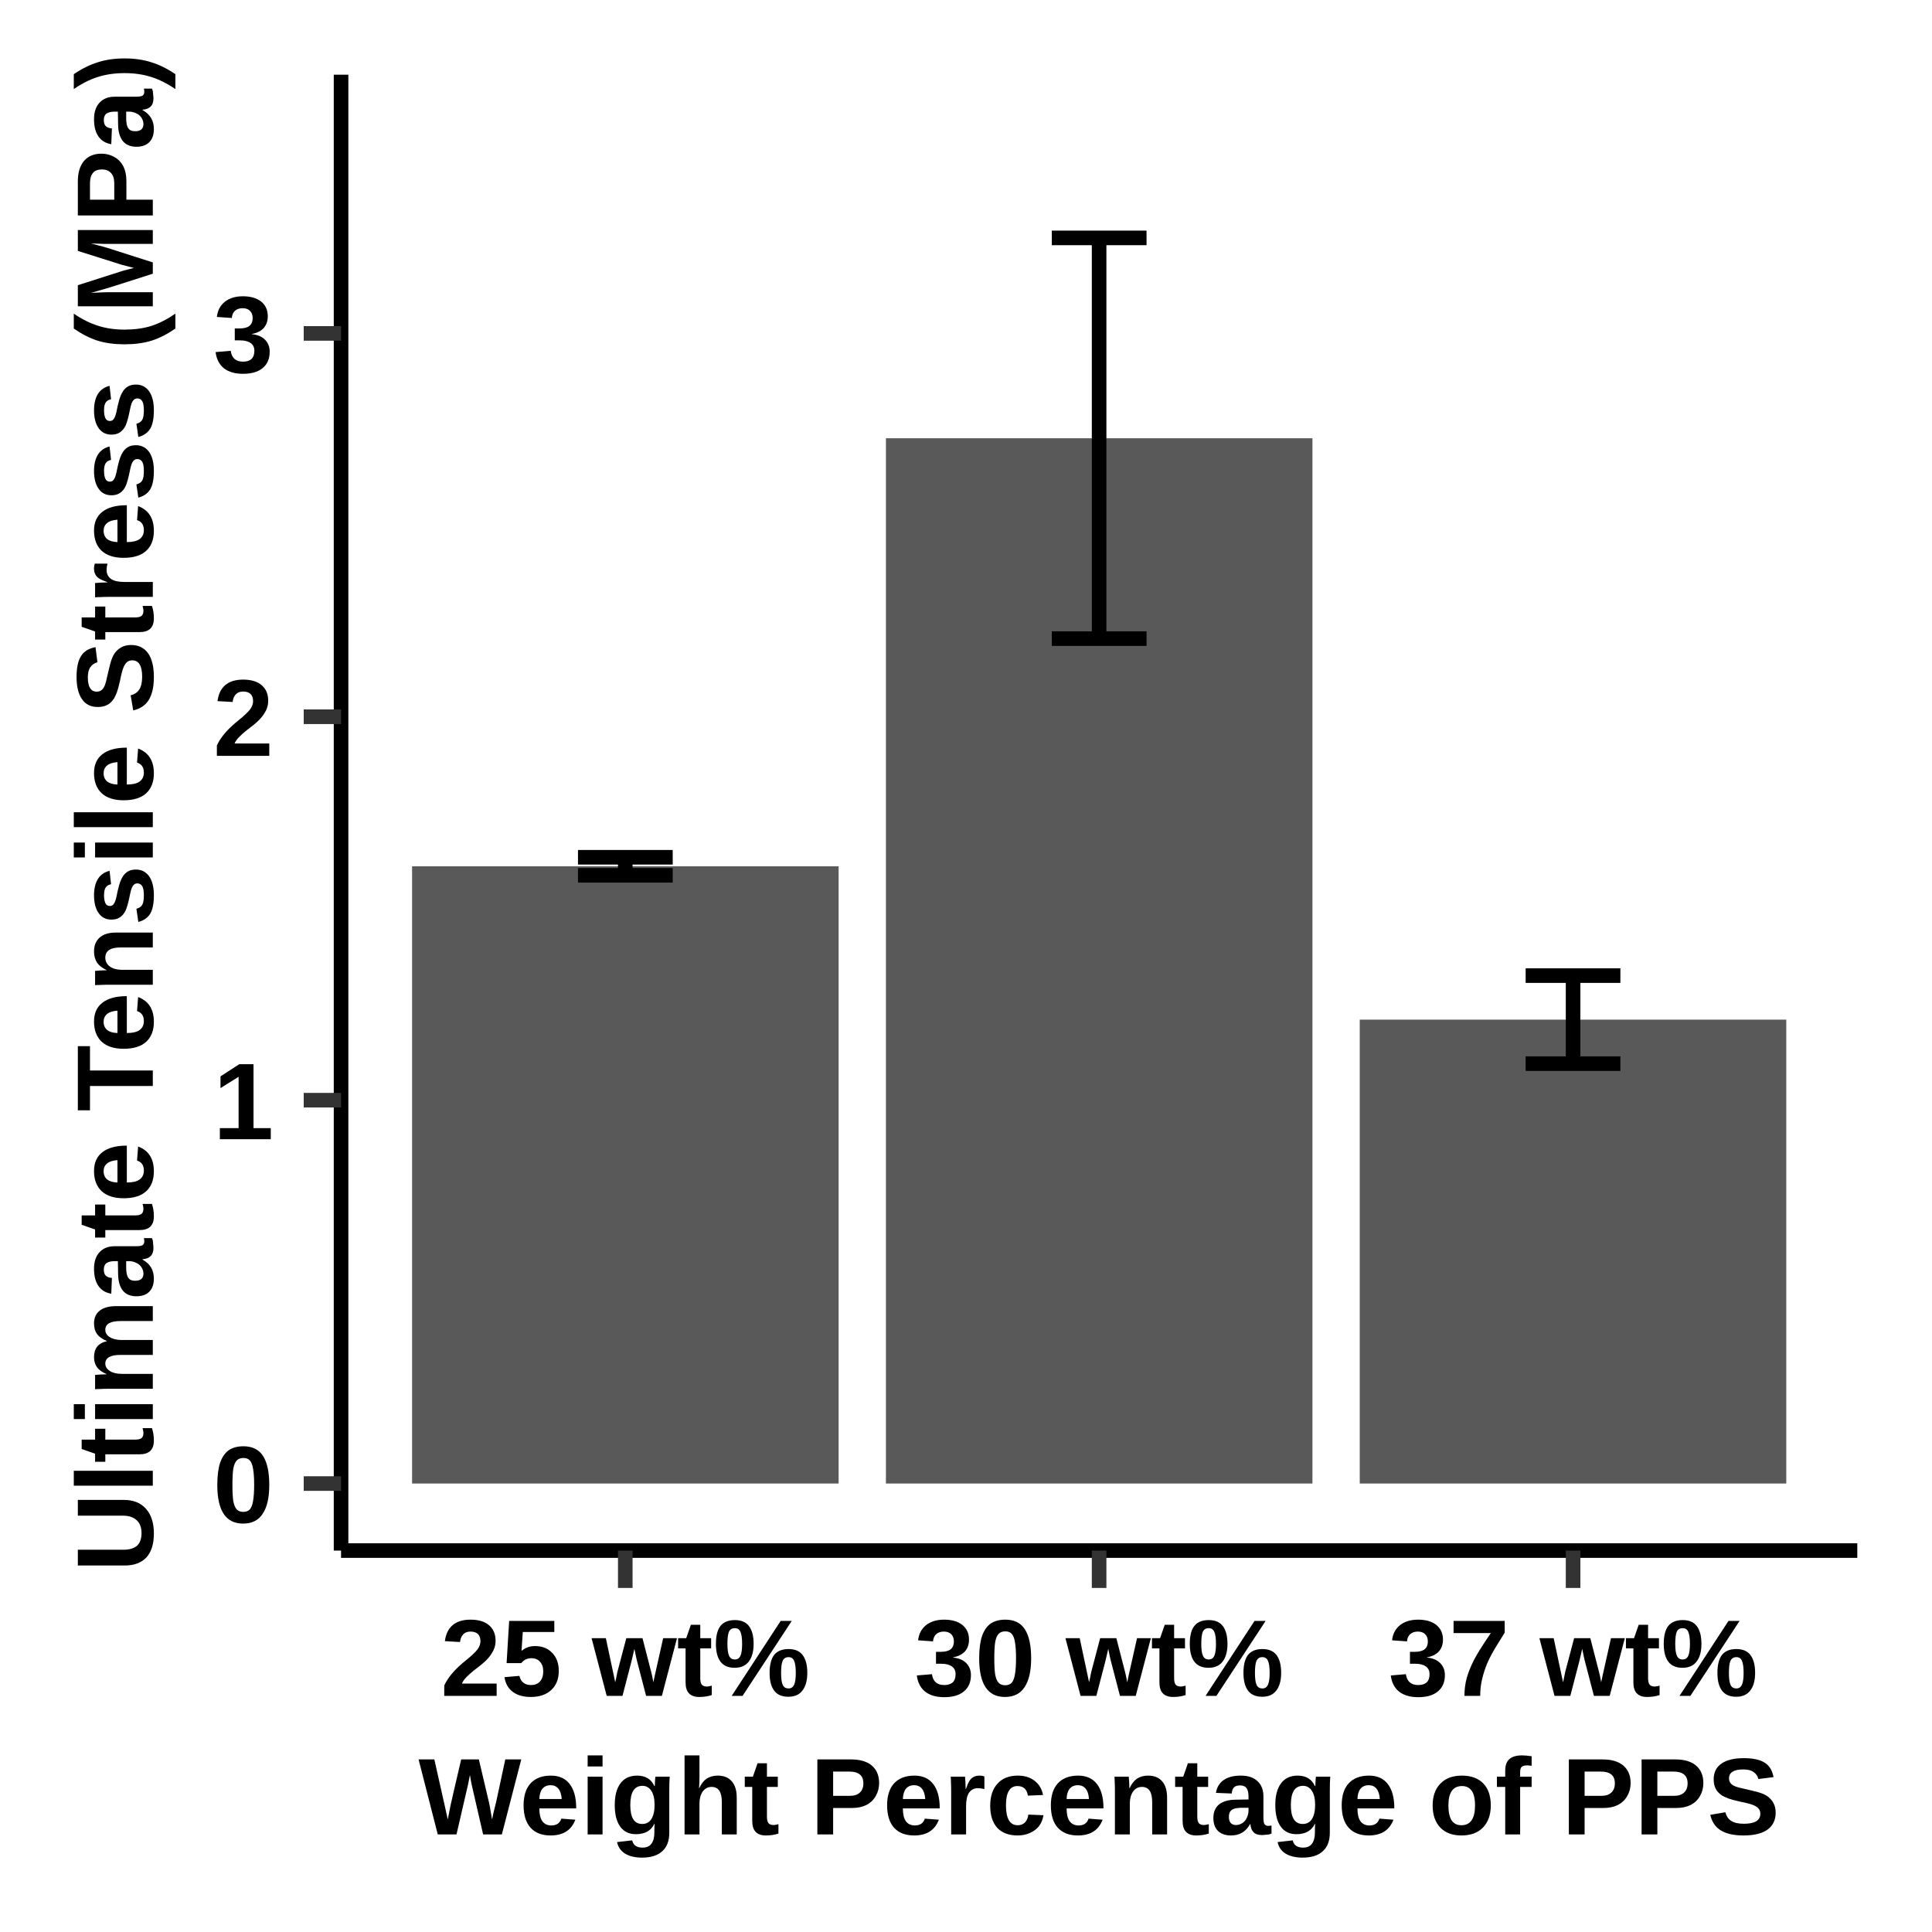
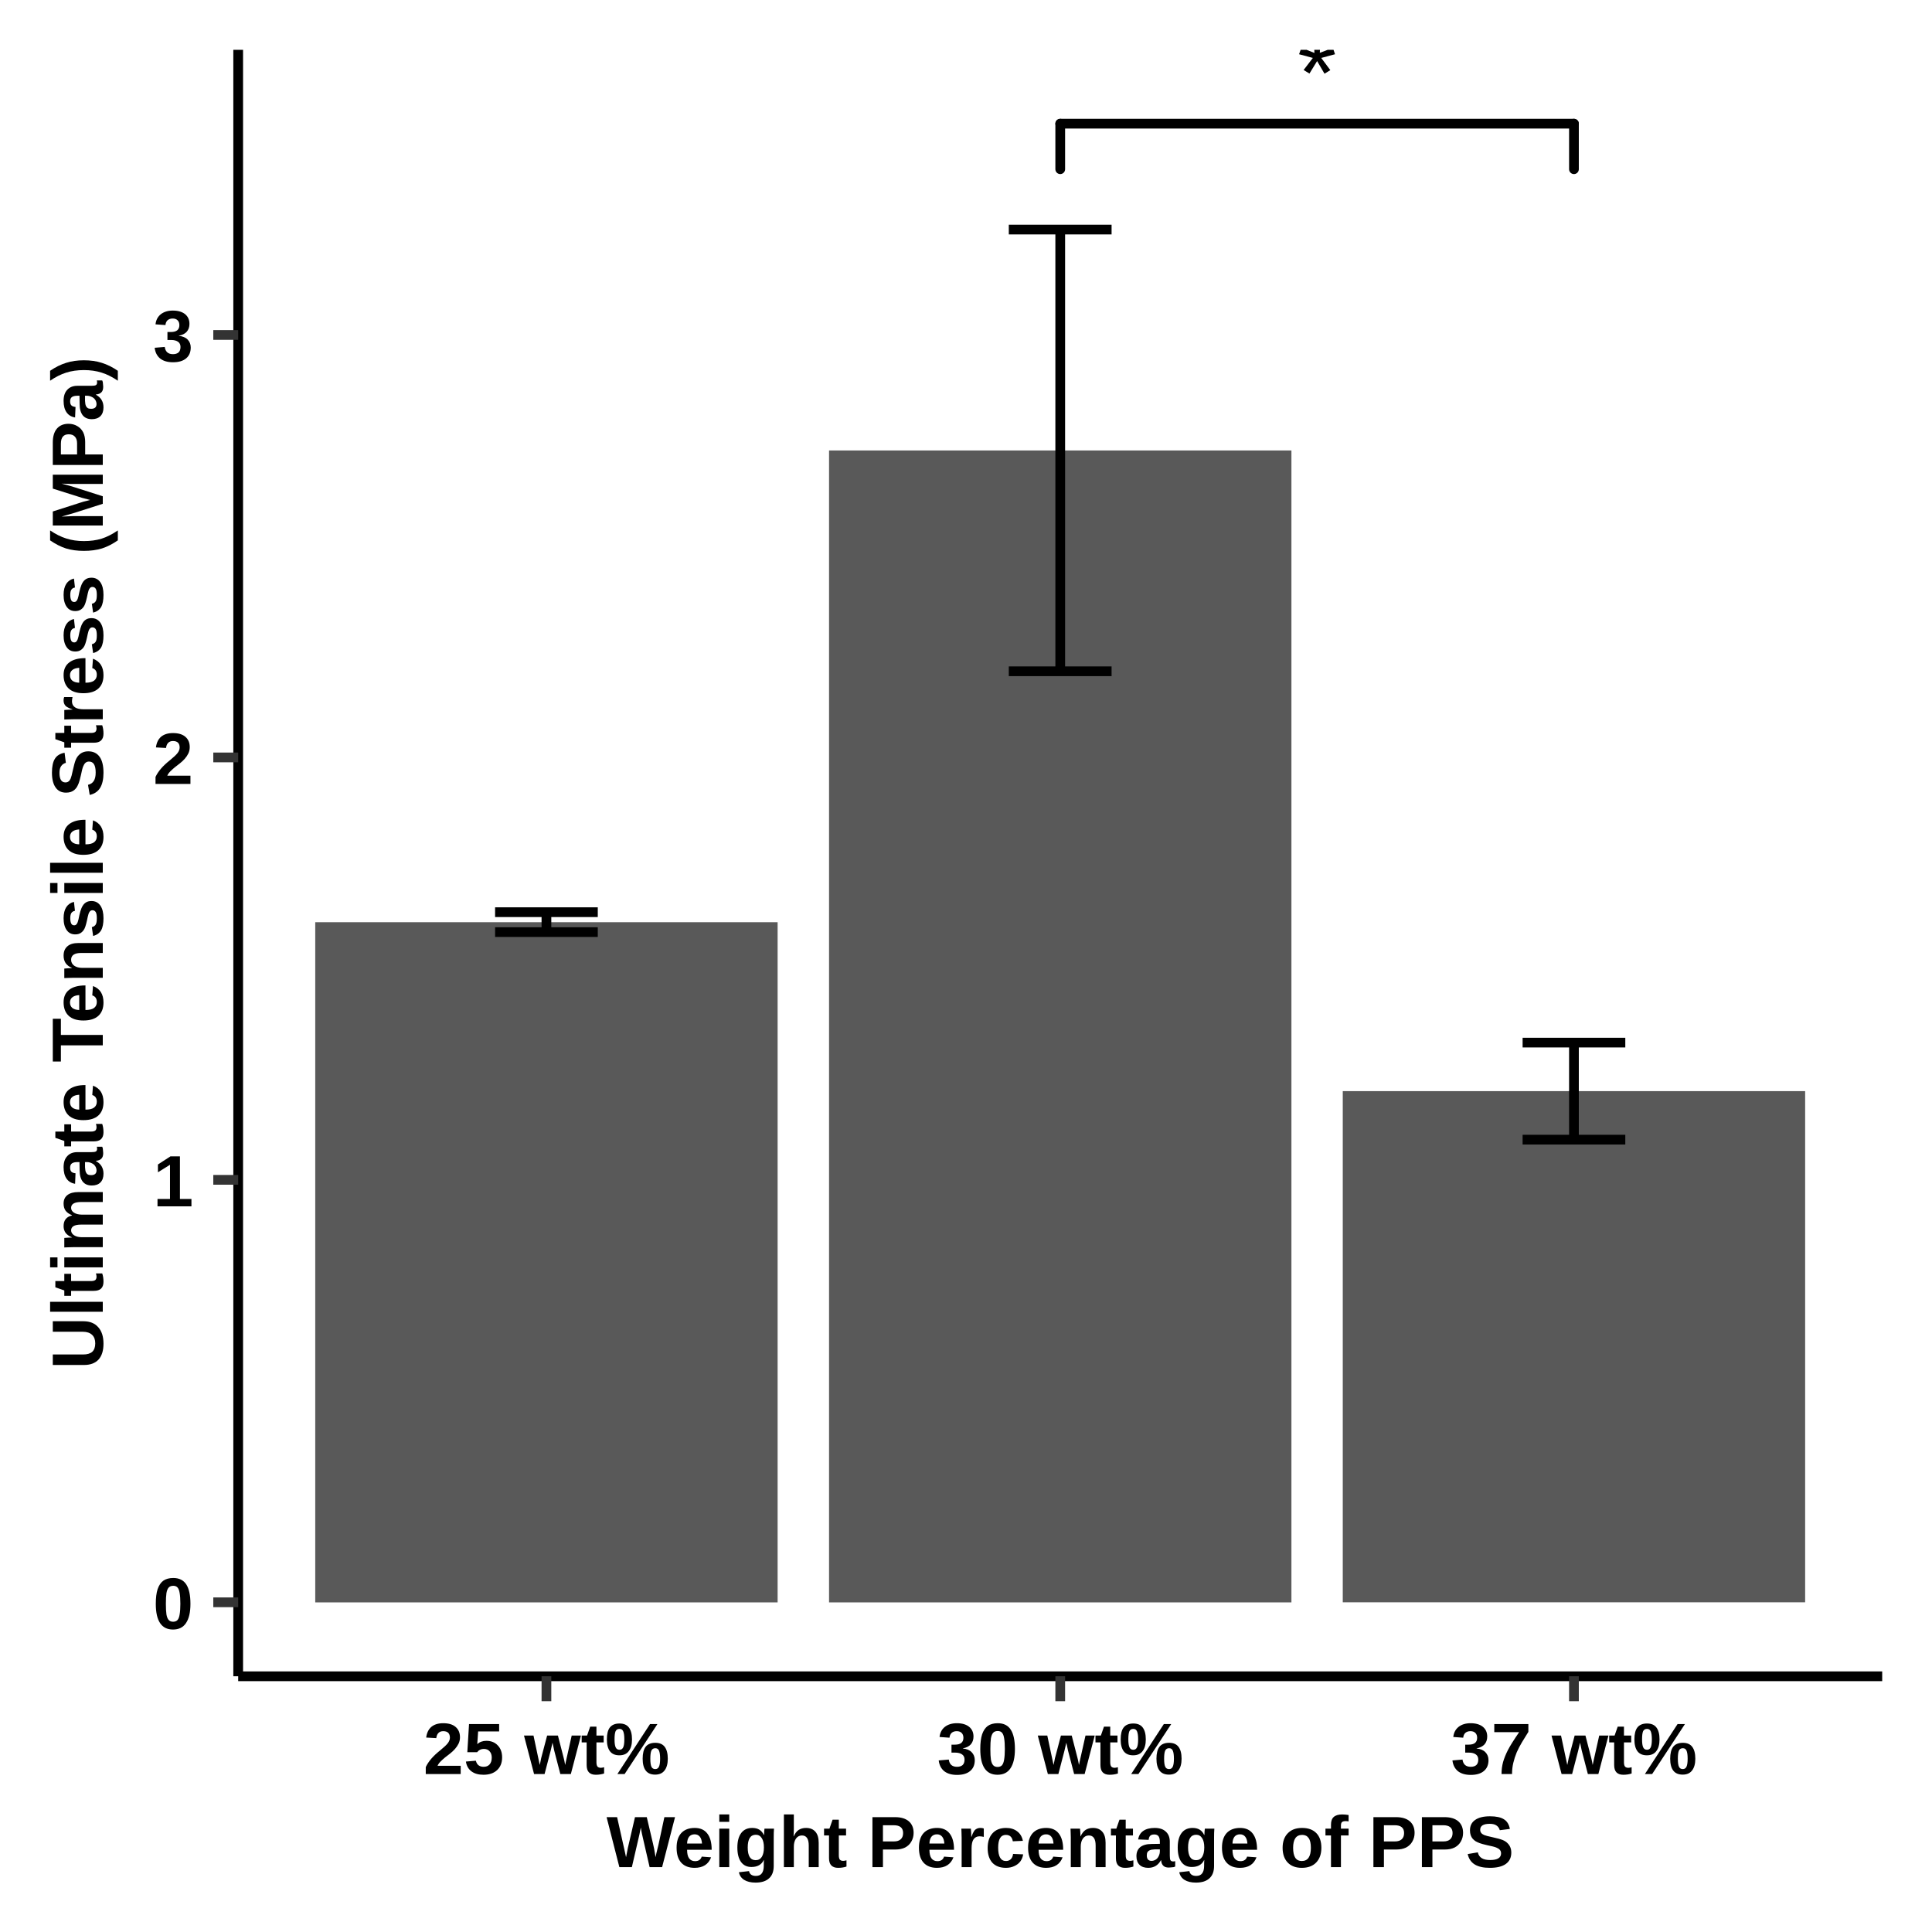
- <svg xmlns="http://www.w3.org/2000/svg" class="svglite" width="141.73pt" height="141.73pt" viewBox="0 0 141.73 141.73">
+ <svg xmlns="http://www.w3.org/2000/svg" class="svglite" width="212.60pt" height="212.60pt" viewBox="0 0 212.60 212.60">
  <defs>
    <style type="text/css">
    .svglite line, .svglite polyline, .svglite polygon, .svglite path, .svglite rect, .svglite circle {
      fill: none;
      stroke: #000000;
      stroke-linecap: round;
      stroke-linejoin: round;
      stroke-miterlimit: 10.00;
    }
  </style>
  </defs>
  <rect width="100%" height="100%" style="stroke: none; fill: #FFFFFF;" />
  <defs>
-     <clipPath id="cpMC4wMHwxNDEuNzN8MC4wMHwxNDEuNzM=">
-       <rect x="0.00" y="0.00" width="141.73" height="141.73" />
+     <clipPath id="cpMC4wMHwyMTIuNjB8MC4wMHwyMTIuNjA=">
+       <rect x="0.00" y="0.00" width="212.60" height="212.60" />
    </clipPath>
  </defs>
-   <g clip-path="url(#cpMC4wMHwxNDEuNzN8MC4wMHwxNDEuNzM=)">
-     <rect x="0.00" y="0.00" width="141.73" height="141.73" style="stroke-width: 1.07; stroke: #FFFFFF; fill: #FFFFFF;" />
+   <g clip-path="url(#cpMC4wMHwyMTIuNjB8MC4wMHwyMTIuNjA=)">
+     <rect x="0.00" y="0.00" width="212.60" height="212.60" style="stroke-width: 1.07; stroke: #FFFFFF; fill: #FFFFFF;" />
  </g>
  <defs>
-     <clipPath id="cpMjUuMDJ8MTM2LjI1fDUuNDh8MTEzLjc1">
-       <rect x="25.02" y="5.48" width="111.24" height="108.27" />
+     <clipPath id="cpMjYuMjF8MjA3LjEyfDUuNDh8MTg0LjQ2">
+       <rect x="26.21" y="5.48" width="180.91" height="178.98" />
    </clipPath>
  </defs>
-   <g clip-path="url(#cpMjUuMDJ8MTM2LjI1fDUuNDh8MTEzLjc1)">
-     <rect x="25.02" y="5.48" width="111.24" height="108.27" style="stroke-width: 1.07; stroke: none; fill: #FFFFFF;" />
-     <rect x="30.23" y="63.55" width="31.29" height="45.28" style="stroke-width: 1.07; stroke: none; stroke-linecap: square; stroke-linejoin: miter; fill: #595959;" />
-     <rect x="64.99" y="32.15" width="31.29" height="76.68" style="stroke-width: 1.07; stroke: none; stroke-linecap: square; stroke-linejoin: miter; fill: #595959;" />
-     <rect x="99.75" y="74.80" width="31.29" height="34.03" style="stroke-width: 1.07; stroke: none; stroke-linecap: square; stroke-linejoin: miter; fill: #595959;" />
-     <polyline points="42.40,62.89 49.35,62.89 " style="stroke-width: 1.07; stroke-linecap: butt;" />
-     <polyline points="45.87,62.89 45.87,64.21 " style="stroke-width: 1.07; stroke-linecap: butt;" />
-     <polyline points="42.40,64.21 49.35,64.21 " style="stroke-width: 1.07; stroke-linecap: butt;" />
-     <polyline points="77.16,17.45 84.11,17.45 " style="stroke-width: 1.07; stroke-linecap: butt;" />
-     <polyline points="80.63,17.45 80.63,46.85 " style="stroke-width: 1.07; stroke-linecap: butt;" />
-     <polyline points="77.16,46.85 84.11,46.85 " style="stroke-width: 1.07; stroke-linecap: butt;" />
-     <polyline points="111.92,71.57 118.87,71.57 " style="stroke-width: 1.07; stroke-linecap: butt;" />
-     <polyline points="115.40,71.57 115.40,78.03 " style="stroke-width: 1.07; stroke-linecap: butt;" />
-     <polyline points="111.92,78.03 118.87,78.03 " style="stroke-width: 1.07; stroke-linecap: butt;" />
+   <g clip-path="url(#cpMjYuMjF8MjA3LjEyfDUuNDh8MTg0LjQ2)">
+     <rect x="26.21" y="5.48" width="180.91" height="178.98" style="stroke-width: 1.07; stroke: none; fill: #FFFFFF;" />
+     <rect x="34.69" y="101.48" width="50.88" height="74.85" style="stroke-width: 1.07; stroke: none; stroke-linecap: square; stroke-linejoin: miter; fill: #595959;" />
+     <rect x="91.23" y="49.57" width="50.88" height="126.76" style="stroke-width: 1.07; stroke: none; stroke-linecap: square; stroke-linejoin: miter; fill: #595959;" />
+     <rect x="147.76" y="120.07" width="50.88" height="56.25" style="stroke-width: 1.07; stroke: none; stroke-linecap: square; stroke-linejoin: miter; fill: #595959;" />
+     <polyline points="54.48,100.38 65.78,100.38 " style="stroke-width: 1.07; stroke-linecap: butt;" />
+     <polyline points="60.13,100.38 60.13,102.57 " style="stroke-width: 1.07; stroke-linecap: butt;" />
+     <polyline points="54.48,102.57 65.78,102.57 " style="stroke-width: 1.07; stroke-linecap: butt;" />
+     <polyline points="111.01,25.26 122.32,25.26 " style="stroke-width: 1.07; stroke-linecap: butt;" />
+     <polyline points="116.67,25.26 116.67,73.87 " style="stroke-width: 1.07; stroke-linecap: butt;" />
+     <polyline points="111.01,73.87 122.32,73.87 " style="stroke-width: 1.07; stroke-linecap: butt;" />
+     <polyline points="167.55,114.73 178.85,114.73 " style="stroke-width: 1.07; stroke-linecap: butt;" />
+     <polyline points="173.20,114.73 173.20,125.41 " style="stroke-width: 1.07; stroke-linecap: butt;" />
+     <polyline points="167.55,125.41 178.85,125.41 " style="stroke-width: 1.07; stroke-linecap: butt;" />
+     <text x="144.93" y="11.83" text-anchor="middle" style="font-size: 11.04px; font-family: Arial;" textLength="5.52px" lengthAdjust="spacingAndGlyphs">*</text>
+     <line x1="116.67" y1="18.62" x2="116.67" y2="13.61" style="stroke-width: 1.07;" />
+     <line x1="116.67" y1="13.61" x2="173.20" y2="13.61" style="stroke-width: 1.07;" />
+     <line x1="173.20" y1="13.61" x2="173.20" y2="18.62" style="stroke-width: 1.07;" />
  </g>
-   <g clip-path="url(#cpMC4wMHwxNDEuNzN8MC4wMHwxNDEuNzM=)">
-     <polyline points="25.02,113.75 25.02,5.48 " style="stroke-width: 1.07; stroke-linecap: butt;" />
-     <text x="20.08" y="111.69" text-anchor="end" style="font-size: 8.00px; font-weight: bold; font-family: Arial;" textLength="4.45px" lengthAdjust="spacingAndGlyphs">0</text>
-     <text x="20.08" y="83.57" text-anchor="end" style="font-size: 8.00px; font-weight: bold; font-family: Arial;" textLength="4.45px" lengthAdjust="spacingAndGlyphs">1</text>
-     <text x="20.08" y="55.45" text-anchor="end" style="font-size: 8.00px; font-weight: bold; font-family: Arial;" textLength="4.45px" lengthAdjust="spacingAndGlyphs">2</text>
-     <text x="20.08" y="27.33" text-anchor="end" style="font-size: 8.00px; font-weight: bold; font-family: Arial;" textLength="4.45px" lengthAdjust="spacingAndGlyphs">3</text>
-     <polyline points="22.28,108.83 25.02,108.83 " style="stroke-width: 1.07; stroke: #333333; stroke-linecap: butt;" />
-     <polyline points="22.28,80.71 25.02,80.71 " style="stroke-width: 1.07; stroke: #333333; stroke-linecap: butt;" />
-     <polyline points="22.28,52.58 25.02,52.58 " style="stroke-width: 1.07; stroke: #333333; stroke-linecap: butt;" />
-     <polyline points="22.28,24.46 25.02,24.46 " style="stroke-width: 1.07; stroke: #333333; stroke-linecap: butt;" />
-     <polyline points="25.02,113.75 136.25,113.75 " style="stroke-width: 1.07; stroke-linecap: butt;" />
-     <polyline points="45.87,116.49 45.87,113.75 " style="stroke-width: 1.07; stroke: #333333; stroke-linecap: butt;" />
-     <polyline points="80.63,116.49 80.63,113.75 " style="stroke-width: 1.07; stroke: #333333; stroke-linecap: butt;" />
-     <polyline points="115.40,116.49 115.40,113.75 " style="stroke-width: 1.07; stroke: #333333; stroke-linecap: butt;" />
-     <text x="45.87" y="124.41" text-anchor="middle" style="font-size: 8.00px; font-weight: bold; font-family: Arial;" textLength="27.12px" lengthAdjust="spacingAndGlyphs">25 wt%</text>
-     <text x="80.63" y="124.41" text-anchor="middle" style="font-size: 8.00px; font-weight: bold; font-family: Arial;" textLength="27.12px" lengthAdjust="spacingAndGlyphs">30 wt%</text>
-     <text x="115.40" y="124.41" text-anchor="middle" style="font-size: 8.00px; font-weight: bold; font-family: Arial;" textLength="27.12px" lengthAdjust="spacingAndGlyphs">37 wt%</text>
-     <text x="80.63" y="134.57" text-anchor="middle" style="font-size: 8.00px; font-weight: bold; font-family: Arial;" textLength="99.89px" lengthAdjust="spacingAndGlyphs">Weight Percentage of PPS</text>
-     <text transform="translate(11.21,59.61) rotate(-90)" text-anchor="middle" style="font-size: 8.00px; font-weight: bold; font-family: Arial;" textLength="111.46px" lengthAdjust="spacingAndGlyphs">Ultimate Tensile Stress (MPa)</text>
+   <g clip-path="url(#cpMC4wMHwyMTIuNjB8MC4wMHwyMTIuNjA=)">
+     <polyline points="26.21,184.46 26.21,5.48 " style="stroke-width: 1.07; stroke-linecap: butt;" />
+     <text x="21.28" y="179.24" text-anchor="end" style="font-size: 8.00px; font-weight: bold; font-family: Arial;" textLength="5.57px" lengthAdjust="spacingAndGlyphs">0</text>
+     <text x="21.28" y="132.75" text-anchor="end" style="font-size: 8.00px; font-weight: bold; font-family: Arial;" textLength="5.57px" lengthAdjust="spacingAndGlyphs">1</text>
+     <text x="21.28" y="86.26" text-anchor="end" style="font-size: 8.00px; font-weight: bold; font-family: Arial;" textLength="5.57px" lengthAdjust="spacingAndGlyphs">2</text>
+     <text x="21.28" y="39.77" text-anchor="end" style="font-size: 8.00px; font-weight: bold; font-family: Arial;" textLength="5.57px" lengthAdjust="spacingAndGlyphs">3</text>
+     <polyline points="23.47,176.32 26.21,176.32 " style="stroke-width: 1.07; stroke: #333333; stroke-linecap: butt;" />
+     <polyline points="23.47,129.83 26.21,129.83 " style="stroke-width: 1.07; stroke: #333333; stroke-linecap: butt;" />
+     <polyline points="23.47,83.35 26.21,83.35 " style="stroke-width: 1.07; stroke: #333333; stroke-linecap: butt;" />
+     <polyline points="23.47,36.86 26.21,36.86 " style="stroke-width: 1.07; stroke: #333333; stroke-linecap: butt;" />
+     <polyline points="26.21,184.46 207.12,184.46 " style="stroke-width: 1.07; stroke-linecap: butt;" />
+     <polyline points="60.13,187.20 60.13,184.46 " style="stroke-width: 1.07; stroke: #333333; stroke-linecap: butt;" />
+     <polyline points="116.67,187.20 116.67,184.46 " style="stroke-width: 1.07; stroke: #333333; stroke-linecap: butt;" />
+     <polyline points="173.20,187.20 173.20,184.46 " style="stroke-width: 1.07; stroke: #333333; stroke-linecap: butt;" />
+     <text x="60.13" y="195.22" text-anchor="middle" style="font-size: 8.00px; font-weight: bold; font-family: Arial;" textLength="33.14px" lengthAdjust="spacingAndGlyphs">25 wt%</text>
+     <text x="116.67" y="195.22" text-anchor="middle" style="font-size: 8.00px; font-weight: bold; font-family: Arial;" textLength="33.14px" lengthAdjust="spacingAndGlyphs">30 wt%</text>
+     <text x="173.20" y="195.22" text-anchor="middle" style="font-size: 8.00px; font-weight: bold; font-family: Arial;" textLength="33.14px" lengthAdjust="spacingAndGlyphs">37 wt%</text>
+     <text x="116.67" y="205.46" text-anchor="middle" style="font-size: 8.00px; font-weight: bold; font-family: Arial;" textLength="118.24px" lengthAdjust="spacingAndGlyphs">Weight Percentage of PPS</text>
+     <text transform="translate(11.31,94.97) rotate(-90)" text-anchor="middle" style="font-size: 8.00px; font-weight: bold; font-family: Arial;" textLength="133.14px" lengthAdjust="spacingAndGlyphs">Ultimate Tensile Stress (MPa)</text>
  </g>
</svg>
